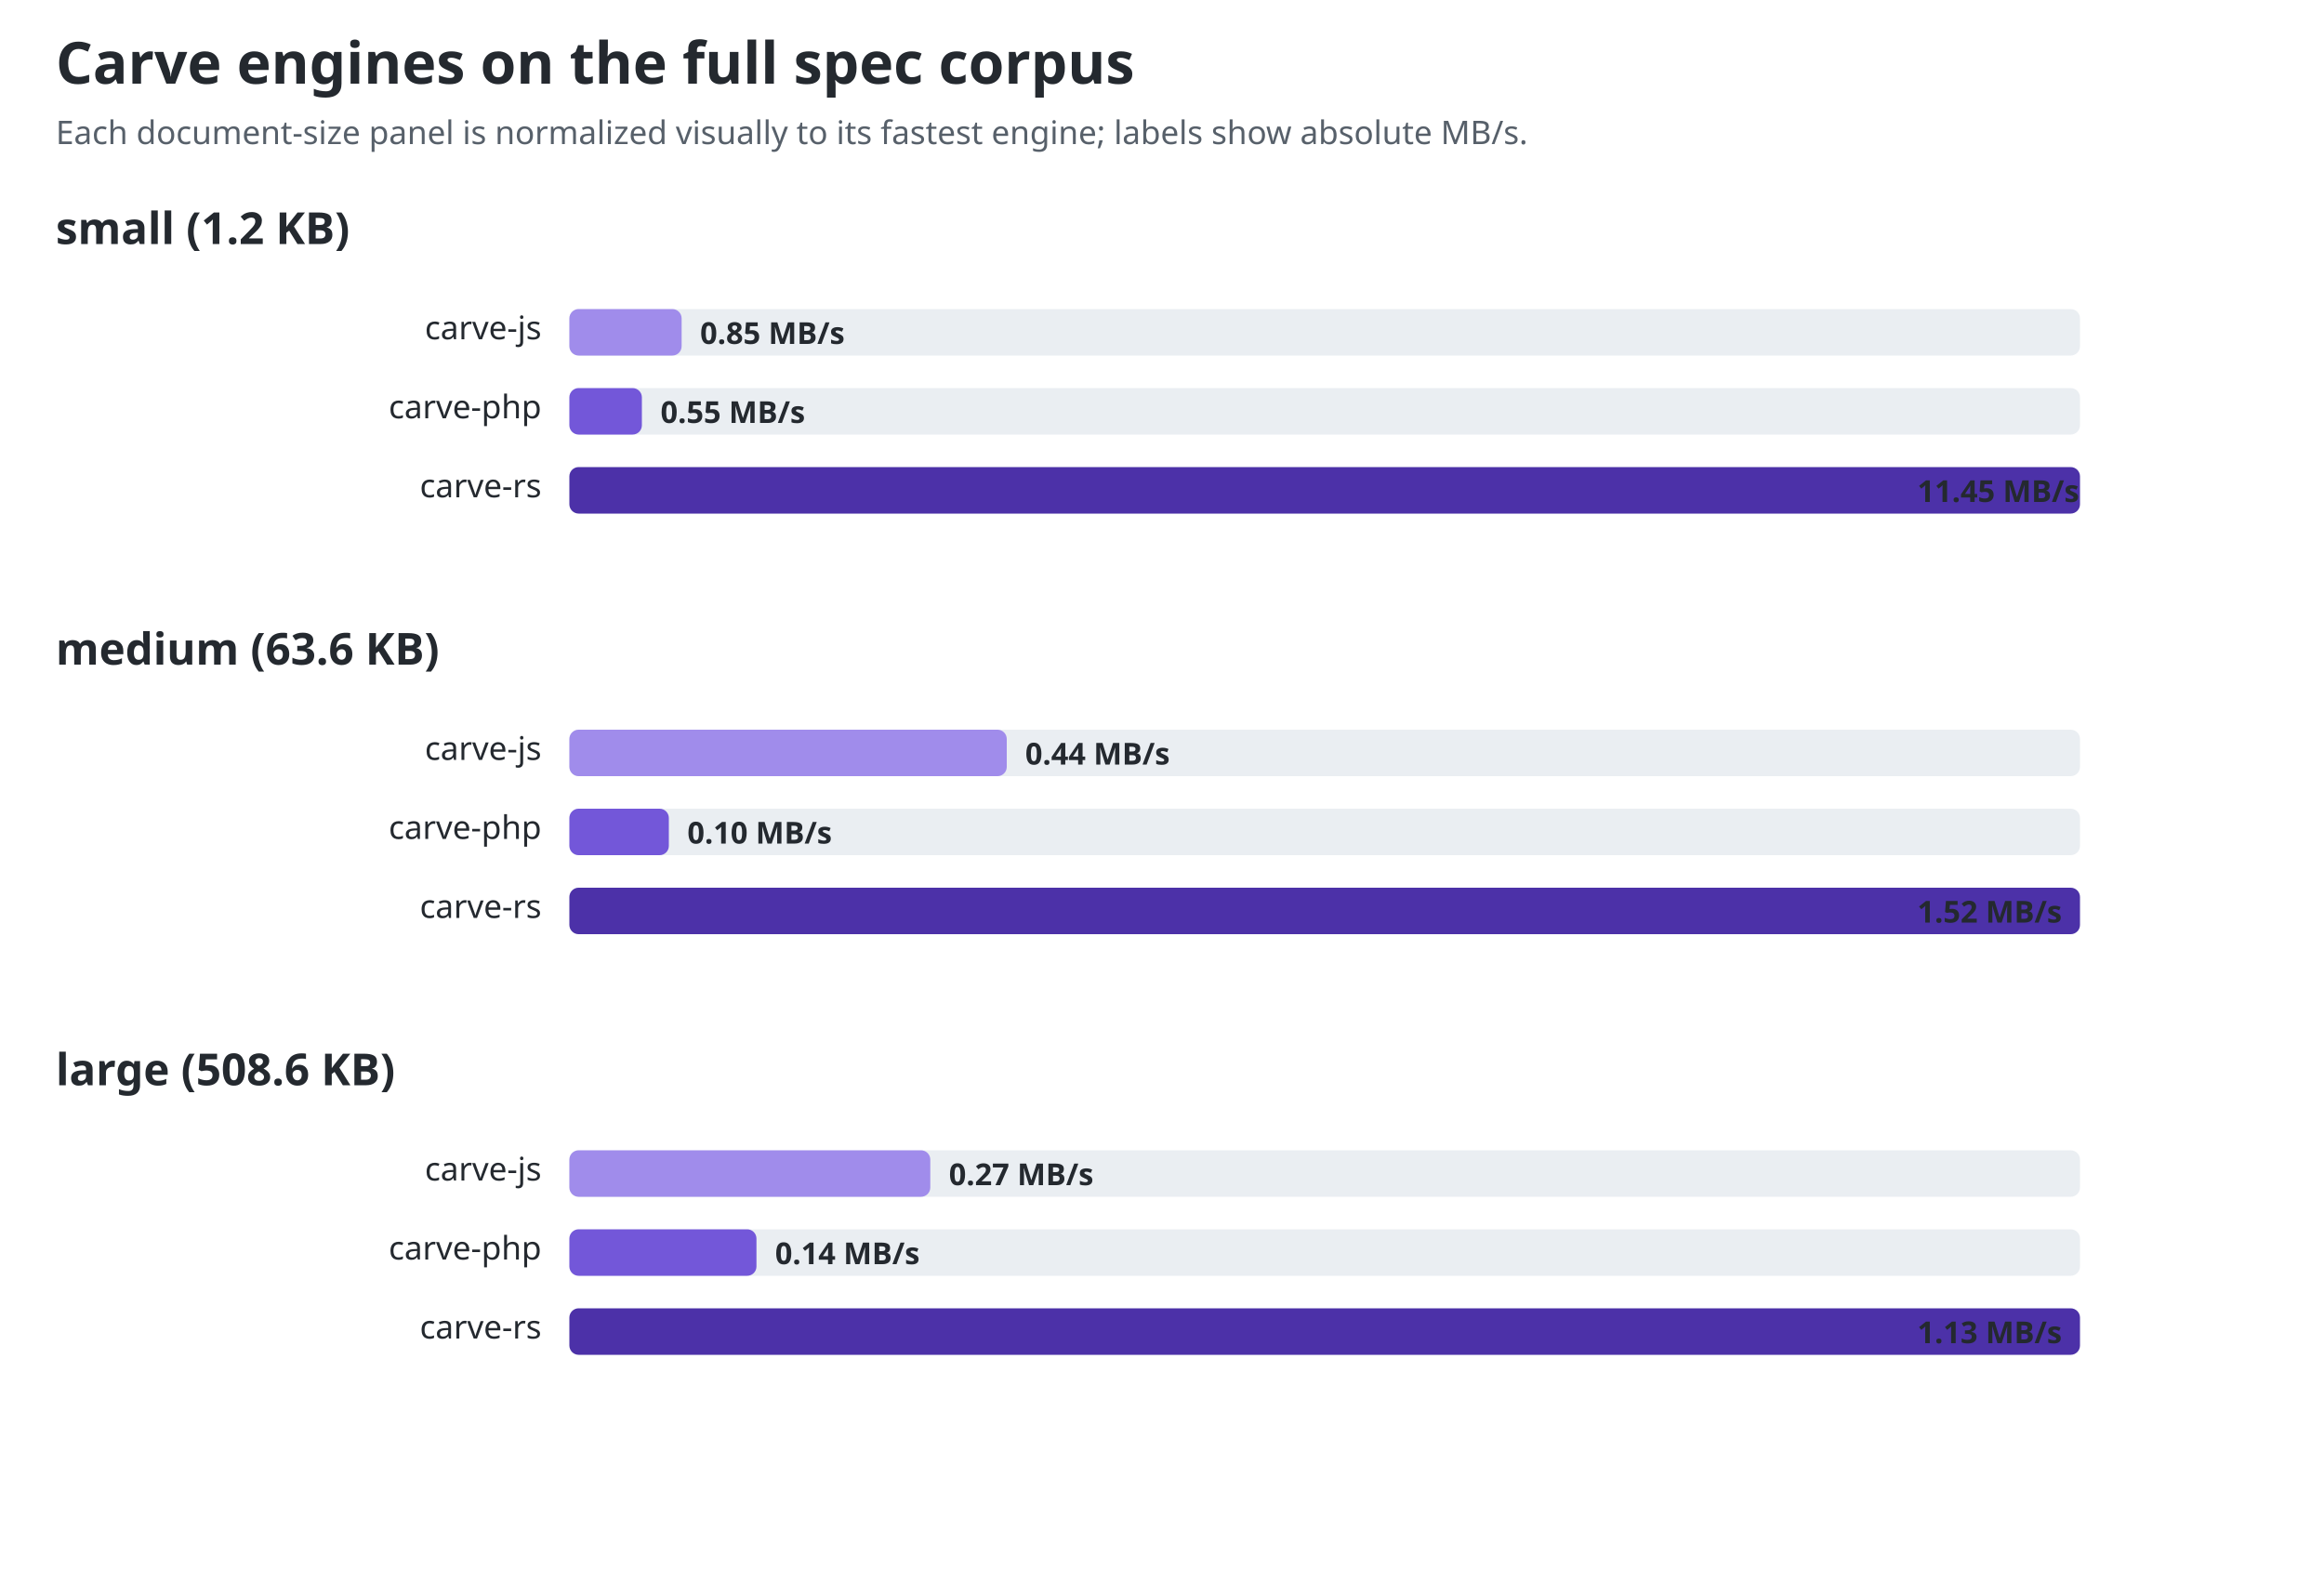
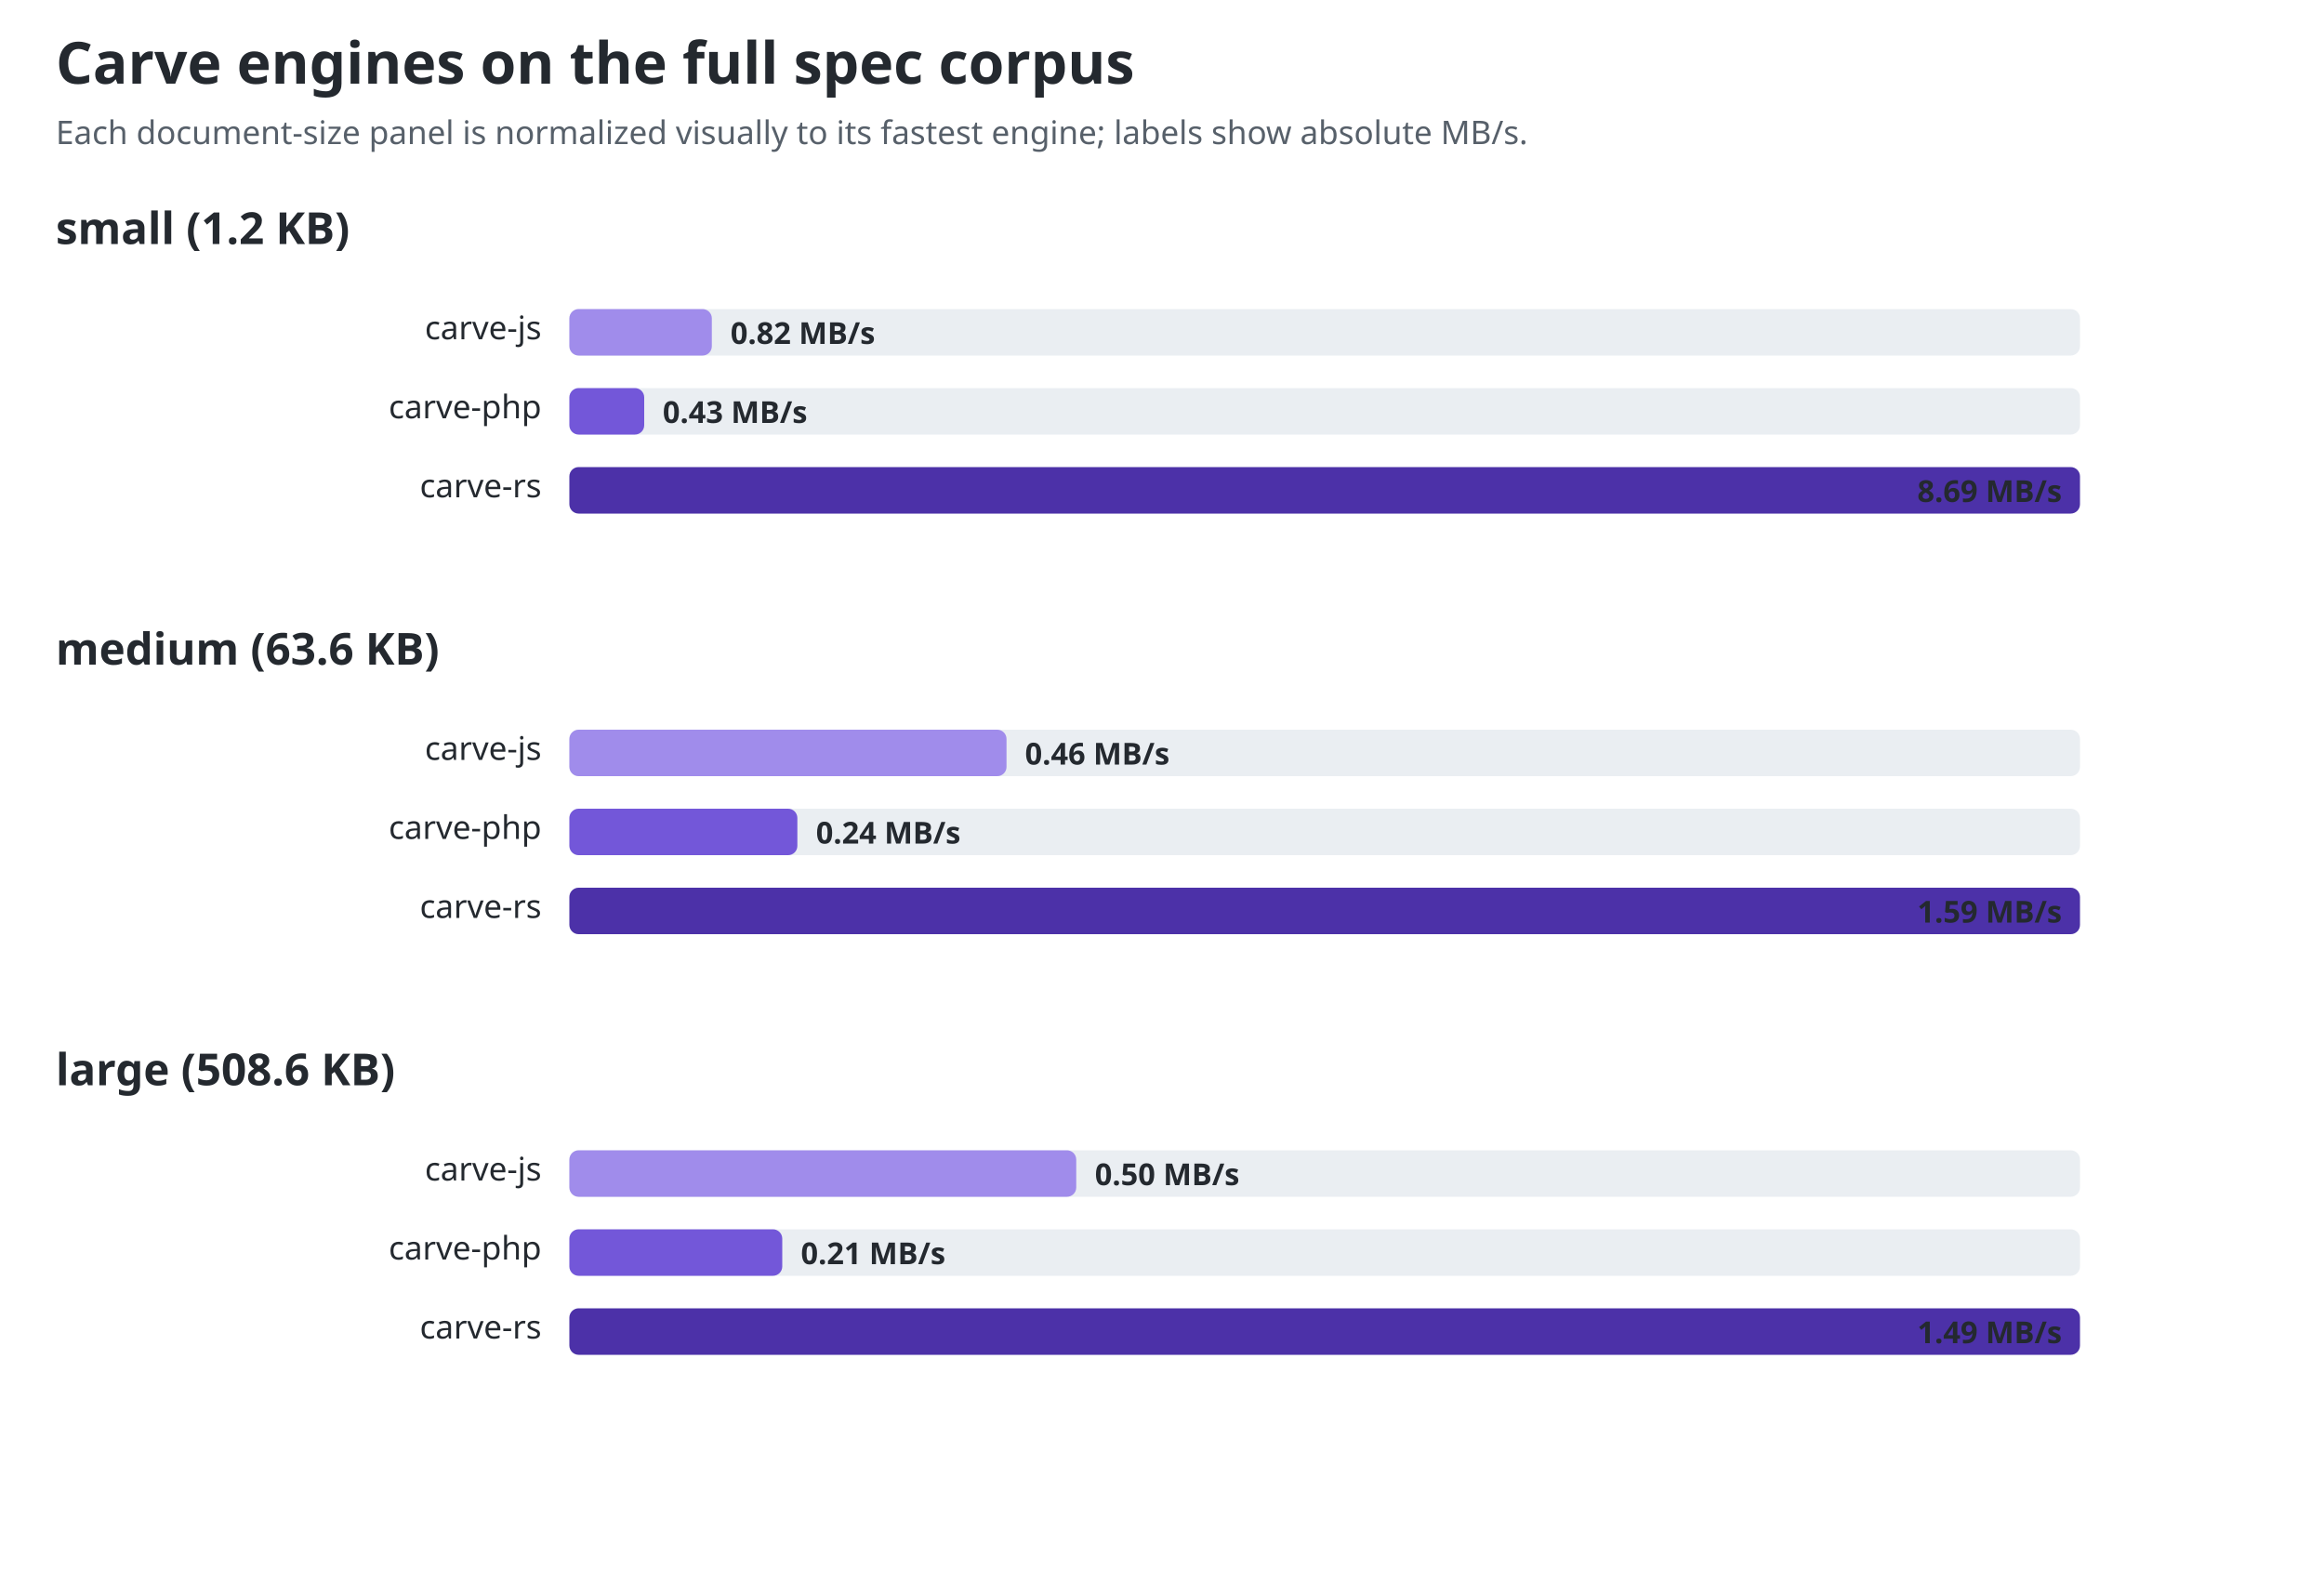
<svg xmlns="http://www.w3.org/2000/svg" width="1000" height="681" viewBox="0 0 1000 681" role="img" aria-labelledby="title desc">
  <style>text{font-family:ui-sans-serif,system-ui,sans-serif;fill:#24292f}.title{font-size:25px;font-weight:700}.sub{font-size:14px;fill:#57606a}.group{font-size:19px;font-weight:650}.label{font-size:14px}.value{font-size:13px;font-weight:650;fill:#24292f}.track{fill:#eaeef2}@media(prefers-color-scheme:dark){text,.value{fill:#f0f6fc}.sub{fill:#8c959f}.track{fill:#30363d}}</style>
  <text id="chart-title" class="title" x="24" y="36">Carve engines on the full spec corpus</text>
  <text class="sub" x="24" y="62">Each document-size panel is normalized visually to its fastest engine; labels show absolute MB/s.</text>
  <text class="group" x="24" y="105">small (1.2 KB)</text>
  <text class="label" x="233" y="146" text-anchor="end">carve-js</text>
  <rect class="track" x="245" y="133" width="650" height="20" rx="4" />
-   <rect x="245" y="133" width="48.3" height="20" rx="4" fill="#a08ceb" />
-   <text class="value" x="301.253" y="148">0.85 MB/s</text>
+   <rect x="245" y="133" width="61.3" height="20" rx="4" fill="#a08ceb" />
+   <text class="value" x="314.335" y="148">0.82 MB/s</text>
  <text class="label" x="233" y="180" text-anchor="end">carve-php</text>
  <rect class="track" x="245" y="167" width="650" height="20" rx="4" />
-   <rect x="245" y="167" width="31.2" height="20" rx="4" fill="#7357d9" />
-   <text class="value" x="284.223" y="182">0.55 MB/s</text>
+   <rect x="245" y="167" width="32.2" height="20" rx="4" fill="#7357d9" />
+   <text class="value" x="285.163" y="182">0.43 MB/s</text>
  <text class="label" x="233" y="214" text-anchor="end">carve-rs</text>
  <rect class="track" x="245" y="201" width="650" height="20" rx="4" />
  <rect x="245" y="201" width="650.0" height="20" rx="4" fill="#4c31a8" />
-   <text class="value" x="825" y="216">11.45 MB/s</text>
+   <text class="value" x="825" y="216">8.69 MB/s</text>
  <text class="group" x="24" y="286">medium (63.6 KB)</text>
  <text class="label" x="233" y="327" text-anchor="end">carve-js</text>
  <rect class="track" x="245" y="314" width="650" height="20" rx="4" />
-   <rect x="245" y="314" width="188.2" height="20" rx="4" fill="#a08ceb" />
-   <text class="value" x="441.158" y="329">0.44 MB/s</text>
+   <rect x="245" y="314" width="188.1" height="20" rx="4" fill="#a08ceb" />
+   <text class="value" x="441.05" y="329">0.46 MB/s</text>
  <text class="label" x="233" y="361" text-anchor="end">carve-php</text>
  <rect class="track" x="245" y="348" width="650" height="20" rx="4" />
-   <rect x="245" y="348" width="42.8" height="20" rx="4" fill="#7357d9" />
-   <text class="value" x="295.763" y="363">0.10 MB/s</text>
+   <rect x="245" y="348" width="98.1" height="20" rx="4" fill="#7357d9" />
+   <text class="value" x="351.113" y="363">0.24 MB/s</text>
  <text class="label" x="233" y="395" text-anchor="end">carve-rs</text>
  <rect class="track" x="245" y="382" width="650" height="20" rx="4" />
  <rect x="245" y="382" width="650.0" height="20" rx="4" fill="#4c31a8" />
-   <text class="value" x="825" y="397">1.52 MB/s</text>
+   <text class="value" x="825" y="397">1.59 MB/s</text>
  <text class="group" x="24" y="467">large (508.6 KB)</text>
  <text class="label" x="233" y="508" text-anchor="end">carve-js</text>
  <rect class="track" x="245" y="495" width="650" height="20" rx="4" />
-   <rect x="245" y="495" width="155.3" height="20" rx="4" fill="#a08ceb" />
-   <text class="value" x="408.31" y="510">0.27 MB/s</text>
+   <rect x="245" y="495" width="218.1" height="20" rx="4" fill="#a08ceb" />
+   <text class="value" x="471.121" y="510">0.50 MB/s</text>
  <text class="label" x="233" y="542" text-anchor="end">carve-php</text>
  <rect class="track" x="245" y="529" width="650" height="20" rx="4" />
-   <rect x="245" y="529" width="80.5" height="20" rx="4" fill="#7357d9" />
-   <text class="value" x="333.531" y="544">0.14 MB/s</text>
+   <rect x="245" y="529" width="91.6" height="20" rx="4" fill="#7357d9" />
+   <text class="value" x="344.611" y="544">0.21 MB/s</text>
  <text class="label" x="233" y="576" text-anchor="end">carve-rs</text>
  <rect class="track" x="245" y="563" width="650" height="20" rx="4" />
  <rect x="245" y="563" width="650.0" height="20" rx="4" fill="#4c31a8" />
-   <text class="value" x="825" y="578">1.13 MB/s</text>
+   <text class="value" x="825" y="578">1.49 MB/s</text>
</svg>
